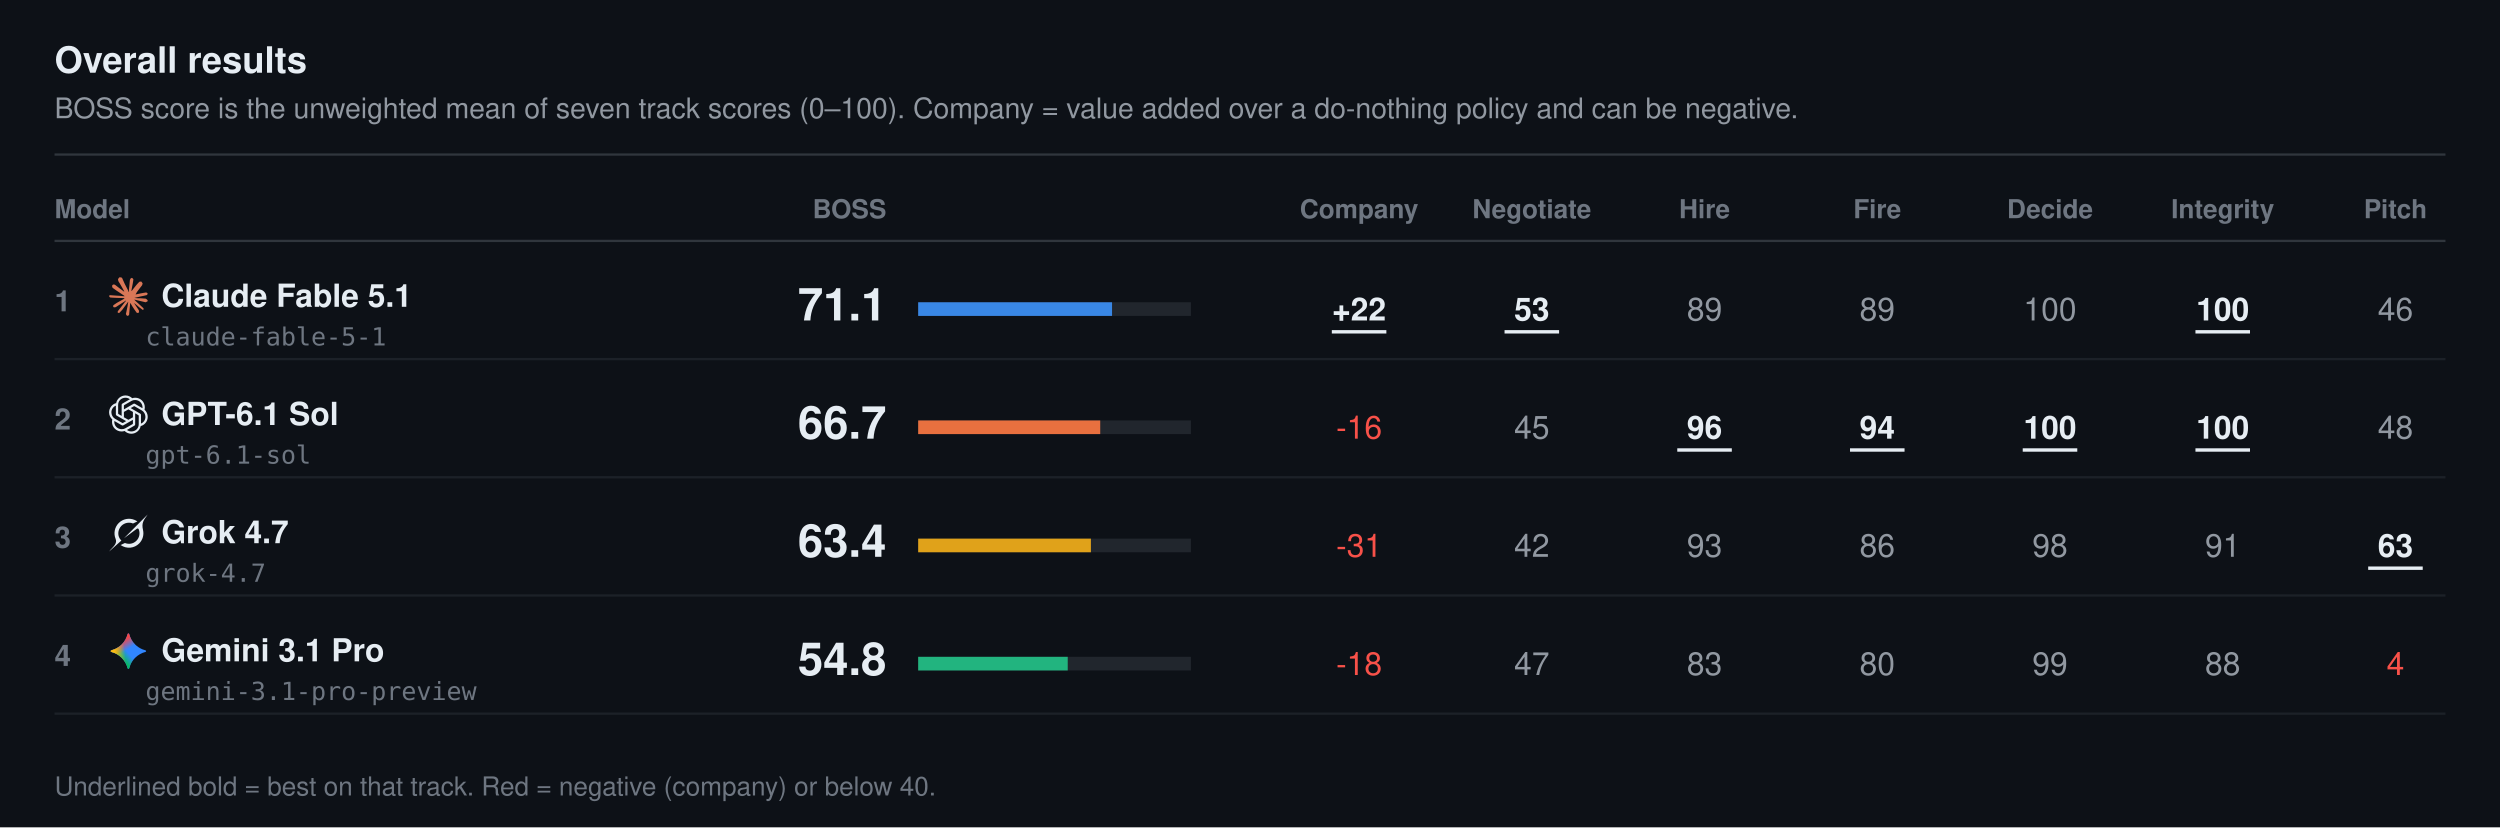
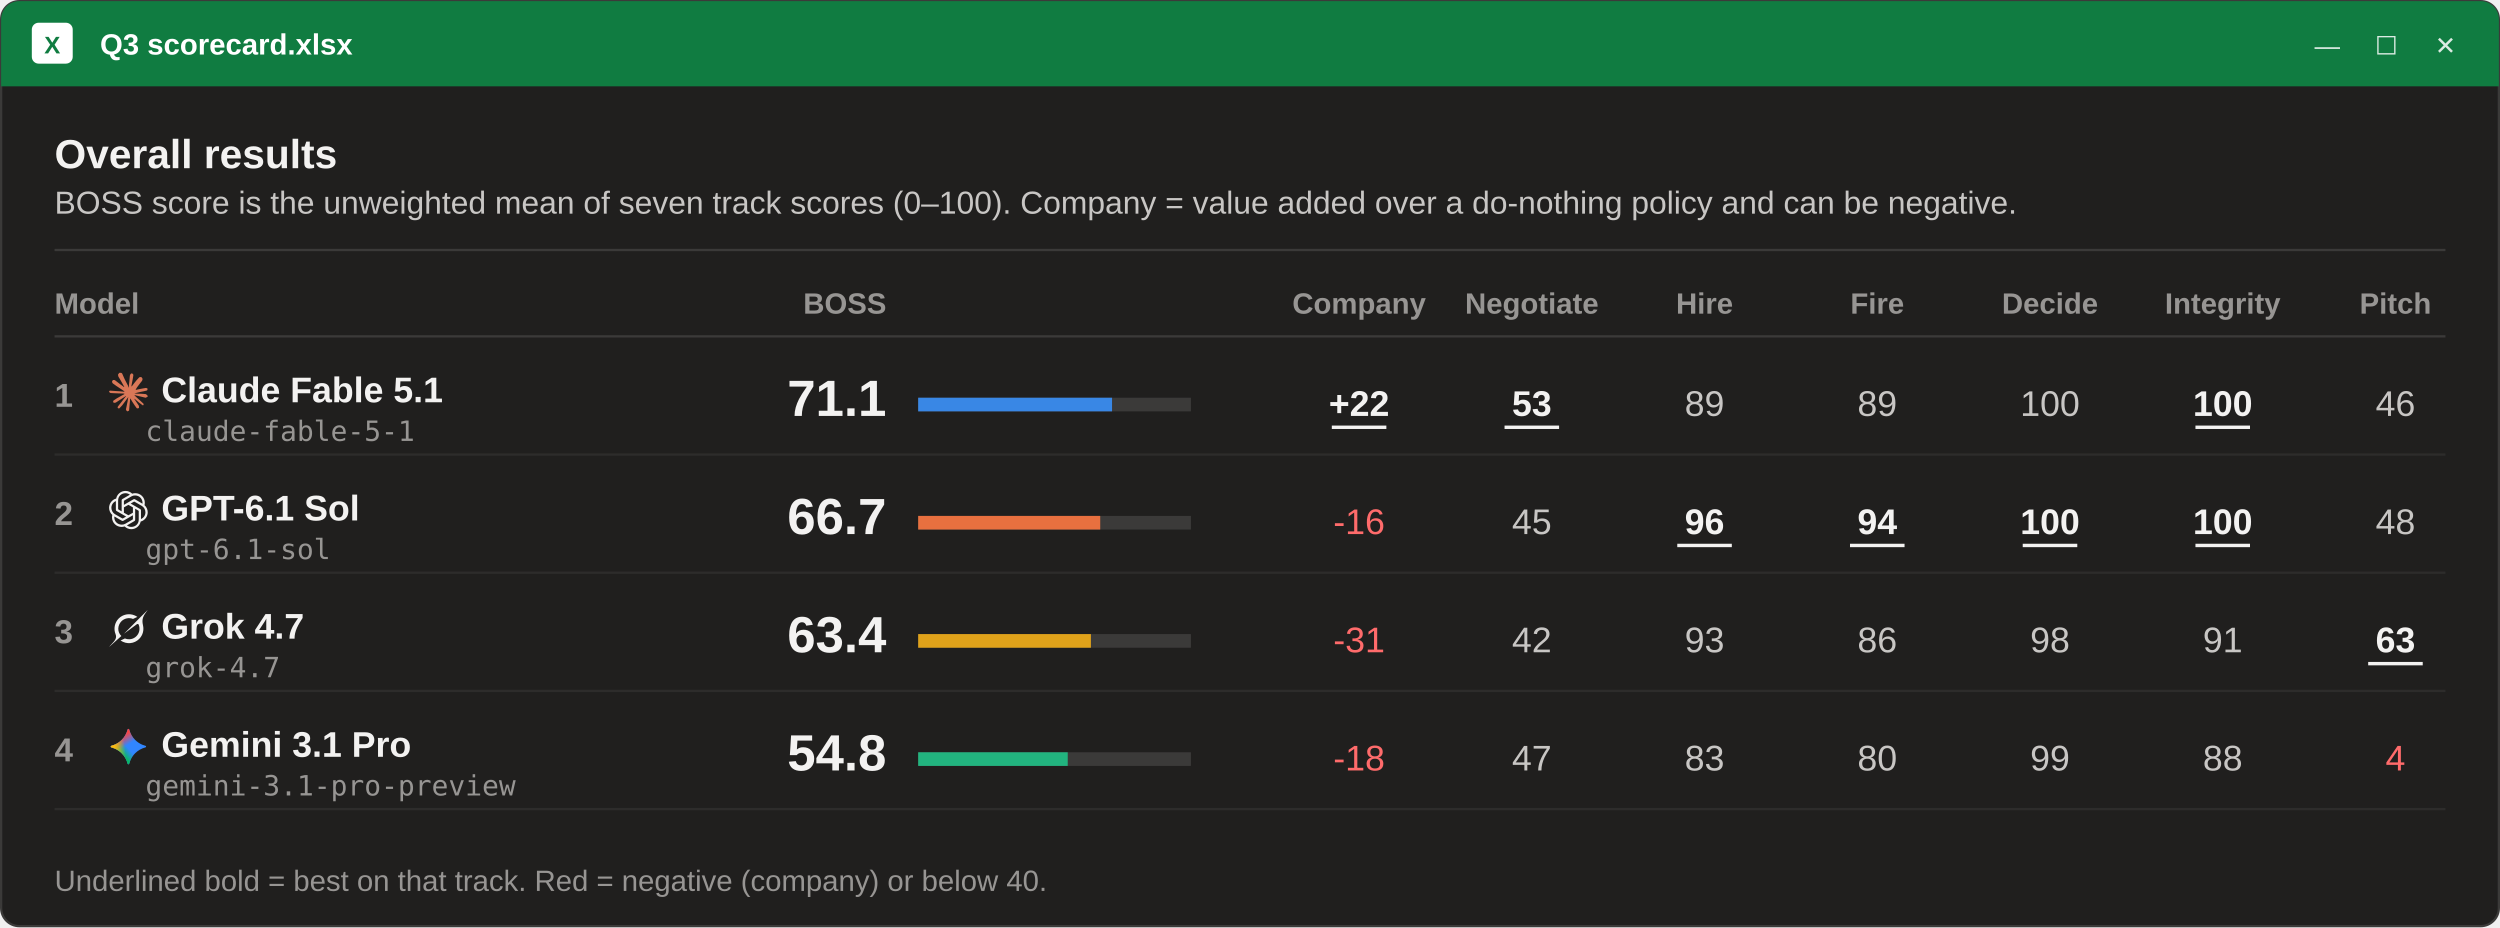
- <svg xmlns="http://www.w3.org/2000/svg" xmlns:xlink="http://www.w3.org/1999/xlink" width="1100" height="364" viewBox="0 0 1100 364" role="img" aria-label="Overall results">
+ <svg xmlns="http://www.w3.org/2000/svg" xmlns:xlink="http://www.w3.org/1999/xlink" width="1100" height="408" viewBox="0 0 1100 408" role="img" aria-label="Overall results">
  <defs>
    <symbol id="logo-claude" viewBox="0 0 24 24">
      <path d="M4.709 15.955l4.72-2.647.08-.23-.08-.128H9.2l-.79-.048-2.698-.073-2.339-.097-2.266-.122-.571-.121L0 11.784l.055-.352.48-.321.686.06 1.52.103 2.278.158 1.652.097 2.449.255h.389l.055-.157-.134-.098-.103-.097-2.358-1.596-2.552-1.688-1.336-.972-.724-.491-.364-.462-.158-1.008.656-.722.881.06.225.061.893.686 1.908 1.476 2.491 1.833.365.304.145-.103.019-.073-.164-.274-1.355-2.446-1.446-2.49-.644-1.032-.17-.619a2.97 2.97 0 01-.104-.729L6.283.134 6.696 0l.996.134.42.364.62 1.414 1.002 2.229 1.555 3.03.456.898.243.832.091.255h.158V9.01l.128-1.706.237-2.095.23-2.695.08-.76.376-.91.747-.492.584.28.48.685-.067.444-.286 1.851-.559 2.903-.364 1.942h.212l.243-.242.985-1.306 1.652-2.064.73-.82.85-.904.547-.431h1.033l.76 1.129-.34 1.166-1.064 1.347-.881 1.142-1.264 1.7-.79 1.36.073.11.188-.02 2.856-.606 1.543-.28 1.841-.315.833.388.091.395-.328.807-1.969.486-2.309.462-3.439.813-.042.03.049.061 1.549.146.662.036h1.622l3.02.225.79.522.474.638-.079.485-1.215.62-1.64-.389-3.829-.91-1.312-.329h-.182v.11l1.093 1.068 2.006 1.81 2.509 2.33.127.578-.322.455-.34-.049-2.205-1.657-.851-.747-1.926-1.62h-.128v.17l.444.649 2.345 3.521.122 1.08-.17.353-.608.213-.668-.122-1.374-1.925-1.415-2.167-1.143-1.943-.14.08-.674 7.254-.316.37-.729.28-.607-.461-.322-.747.322-1.476.389-1.924.315-1.53.286-1.9.17-.632-.012-.042-.14.018-1.434 1.967-2.18 2.945-1.726 1.845-.414.164-.717-.37.067-.662.401-.589 2.388-3.036 1.44-1.882.93-1.086-.006-.158h-.055L4.132 18.56l-1.13.146-.487-.456.061-.746.231-.243 1.908-1.312-.006.006z" fill="#D97757" fill-rule="nonzero" />
    </symbol>
    <symbol id="logo-gpt" viewBox="0 0 24 24">
-       <g fill="#e6edf3" fill-rule="evenodd">
+       <g fill="#f3f2f1" fill-rule="evenodd">
        <path d="M9.205 8.658v-2.26c0-.19.072-.333.238-.428l4.543-2.616c.619-.357 1.356-.523 2.117-.523 2.854 0 4.662 2.212 4.662 4.566 0 .167 0 .357-.024.547l-4.71-2.759a.797.797 0 00-.856 0l-5.97 3.473zm10.609 8.8V12.06c0-.333-.143-.57-.429-.737l-5.97-3.473 1.95-1.118a.433.433 0 01.476 0l4.543 2.617c1.309.76 2.189 2.378 2.189 3.948 0 1.808-1.07 3.473-2.76 4.163zM7.802 12.703l-1.95-1.142c-.167-.095-.239-.238-.239-.428V5.899c0-2.545 1.95-4.472 4.591-4.472 1 0 1.927.333 2.712.928L8.23 5.067c-.285.166-.428.404-.428.737v6.898zM12 15.128l-2.795-1.57v-3.33L12 8.658l2.795 1.57v3.33L12 15.128zm1.796 7.23c-1 0-1.927-.332-2.712-.927l4.686-2.712c.285-.166.428-.404.428-.737v-6.898l1.974 1.142c.167.095.238.238.238.428v5.233c0 2.545-1.974 4.472-4.614 4.472zm-5.637-5.303l-4.544-2.617c-1.308-.761-2.188-2.378-2.188-3.948A4.482 4.482 0 014.21 6.327v5.423c0 .333.143.571.428.738l5.947 3.449-1.95 1.118a.432.432 0 01-.476 0zm-.262 3.9c-2.688 0-4.662-2.021-4.662-4.519 0-.19.024-.38.047-.57l4.686 2.71c.286.167.571.167.856 0l5.97-3.448v2.26c0 .19-.07.333-.237.428l-4.543 2.616c-.619.357-1.356.523-2.117.523zm5.899 2.83a5.947 5.947 0 005.827-4.756C22.287 18.339 24 15.84 24 13.296c0-1.665-.713-3.282-1.998-4.448.119-.5.19-.999.19-1.498 0-3.401-2.759-5.947-5.946-5.947-.642 0-1.26.095-1.88.31A5.962 5.962 0 0010.205 0a5.947 5.947 0 00-5.827 4.757C1.713 5.447 0 7.945 0 10.49c0 1.666.713 3.283 1.998 4.448-.119.5-.19 1-.19 1.499 0 3.401 2.759 5.946 5.946 5.946.642 0 1.26-.095 1.88-.309a5.96 5.96 0 004.162 1.713z" />
      </g>
    </symbol>
    <symbol id="logo-gemini" viewBox="0 0 24 24">
      <path d="M20.616 10.835a14.147 14.147 0 01-4.45-3.001 14.111 14.111 0 01-3.678-6.452.503.503 0 00-.975 0 14.134 14.134 0 01-3.679 6.452 14.155 14.155 0 01-4.45 3.001c-.65.28-1.318.505-2.002.678a.502.502 0 000 .975c.684.172 1.35.397 2.002.677a14.147 14.147 0 014.45 3.001 14.112 14.112 0 013.679 6.453.502.502 0 00.975 0c.172-.685.397-1.351.677-2.003a14.145 14.145 0 013.001-4.45 14.113 14.113 0 016.453-3.678.503.503 0 000-.975 13.245 13.245 0 01-2.003-.678z" fill="#3186FF" />
      <path d="M20.616 10.835a14.147 14.147 0 01-4.45-3.001 14.111 14.111 0 01-3.678-6.452.503.503 0 00-.975 0 14.134 14.134 0 01-3.679 6.452 14.155 14.155 0 01-4.45 3.001c-.65.28-1.318.505-2.002.678a.502.502 0 000 .975c.684.172 1.35.397 2.002.677a14.147 14.147 0 014.45 3.001 14.112 14.112 0 013.679 6.453.502.502 0 00.975 0c.172-.685.397-1.351.677-2.003a14.145 14.145 0 013.001-4.45 14.113 14.113 0 016.453-3.678.503.503 0 000-.975 13.245 13.245 0 01-2.003-.678z" fill="url(#lobe-icons-gemini-0-_R_0_)" />
      <path d="M20.616 10.835a14.147 14.147 0 01-4.45-3.001 14.111 14.111 0 01-3.678-6.452.503.503 0 00-.975 0 14.134 14.134 0 01-3.679 6.452 14.155 14.155 0 01-4.45 3.001c-.65.28-1.318.505-2.002.678a.502.502 0 000 .975c.684.172 1.35.397 2.002.677a14.147 14.147 0 014.45 3.001 14.112 14.112 0 013.679 6.453.502.502 0 00.975 0c.172-.685.397-1.351.677-2.003a14.145 14.145 0 013.001-4.45 14.113 14.113 0 016.453-3.678.503.503 0 000-.975 13.245 13.245 0 01-2.003-.678z" fill="url(#lobe-icons-gemini-1-_R_0_)" />
      <path d="M20.616 10.835a14.147 14.147 0 01-4.45-3.001 14.111 14.111 0 01-3.678-6.452.503.503 0 00-.975 0 14.134 14.134 0 01-3.679 6.452 14.155 14.155 0 01-4.45 3.001c-.65.28-1.318.505-2.002.678a.502.502 0 000 .975c.684.172 1.35.397 2.002.677a14.147 14.147 0 014.45 3.001 14.112 14.112 0 013.679 6.453.502.502 0 00.975 0c.172-.685.397-1.351.677-2.003a14.145 14.145 0 013.001-4.45 14.113 14.113 0 016.453-3.678.503.503 0 000-.975 13.245 13.245 0 01-2.003-.678z" fill="url(#lobe-icons-gemini-2-_R_0_)" />
      <defs>
        <linearGradient gradientUnits="userSpaceOnUse" id="lobe-icons-gemini-0-_R_0_" x1="7" x2="11" y1="15.5" y2="12">
          <stop stop-color="#08B962" />
          <stop offset="1" stop-color="#08B962" stop-opacity="0" />
        </linearGradient>
        <linearGradient gradientUnits="userSpaceOnUse" id="lobe-icons-gemini-1-_R_0_" x1="8" x2="11.5" y1="5.5" y2="11">
          <stop stop-color="#F94543" />
          <stop offset="1" stop-color="#F94543" stop-opacity="0" />
        </linearGradient>
        <linearGradient gradientUnits="userSpaceOnUse" id="lobe-icons-gemini-2-_R_0_" x1="3.5" x2="17.5" y1="13.5" y2="12">
          <stop stop-color="#FABC12" />
          <stop offset=".46" stop-color="#FABC12" stop-opacity="0" />
        </linearGradient>
      </defs>
    </symbol>
    <symbol id="logo-grok" viewBox="0 0 24 24">
-       <g fill="#e6edf3" fill-rule="evenodd">
+       <g fill="#f3f2f1" fill-rule="evenodd">
        <path d="M9.27 15.29l7.978-5.897c.391-.29.95-.177 1.137.272.98 2.369.542 5.215-1.41 7.169-1.951 1.954-4.667 2.382-7.149 1.406l-2.711 1.257c3.889 2.661 8.611 2.003 11.562-.953 2.341-2.344 3.066-5.539 2.388-8.42l.006.007c-.983-4.232.242-5.924 2.75-9.383.06-.082.12-.164.179-.248l-3.301 3.305v-.01L9.267 15.292M7.623 16.723c-2.792-2.67-2.31-6.801.071-9.184 1.761-1.763 4.647-2.483 7.166-1.425l2.705-1.25a7.808 7.808 0 00-1.829-1A8.975 8.975 0 005.984 5.83c-2.533 2.536-3.33 6.436-1.962 9.764 1.022 2.487-.653 4.246-2.34 6.022-.599.63-1.199 1.259-1.682 1.925l7.62-6.815" />
      </g>
    </symbol>
  </defs>
-   <rect width="1100" height="364" fill="#0d1117" />
-   <text x="24.0" y="32.0" font-family="-apple-system,BlinkMacSystemFont,'Segoe UI','Helvetica Neue',Helvetica,Arial,sans-serif" font-size="16" font-weight="600" fill="#e6edf3" text-anchor="start">Overall results</text>
-   <text x="24.0" y="52.0" font-family="-apple-system,BlinkMacSystemFont,'Segoe UI','Helvetica Neue',Helvetica,Arial,sans-serif" font-size="12.5" font-weight="400" fill="#9198a1" text-anchor="start">BOSS score is the unweighted mean of seven track scores (0–100). Company = value added over a do-nothing policy and can be negative.</text>
-   <line x1="24.0" x2="1076.0" y1="68.0" y2="68.0" stroke="#30363d" stroke-width="1" />
-   <text x="24.0" y="96.0" font-family="-apple-system,BlinkMacSystemFont,'Segoe UI','Helvetica Neue',Helvetica,Arial,sans-serif" font-size="11.5" font-weight="600" fill="#6e7681" text-anchor="start">Model</text>
-   <text x="390.0" y="96.0" font-family="-apple-system,BlinkMacSystemFont,'Segoe UI','Helvetica Neue',Helvetica,Arial,sans-serif" font-size="11.5" font-weight="600" fill="#6e7681" text-anchor="end">BOSS</text>
-   <text x="598.0" y="96.0" font-family="-apple-system,BlinkMacSystemFont,'Segoe UI','Helvetica Neue',Helvetica,Arial,sans-serif" font-size="11.5" font-weight="600" fill="#6e7681" text-anchor="middle">Company</text>
-   <text x="674.0" y="96.0" font-family="-apple-system,BlinkMacSystemFont,'Segoe UI','Helvetica Neue',Helvetica,Arial,sans-serif" font-size="11.5" font-weight="600" fill="#6e7681" text-anchor="middle">Negotiate</text>
-   <text x="750.0" y="96.0" font-family="-apple-system,BlinkMacSystemFont,'Segoe UI','Helvetica Neue',Helvetica,Arial,sans-serif" font-size="11.5" font-weight="600" fill="#6e7681" text-anchor="middle">Hire</text>
-   <text x="826.0" y="96.0" font-family="-apple-system,BlinkMacSystemFont,'Segoe UI','Helvetica Neue',Helvetica,Arial,sans-serif" font-size="11.5" font-weight="600" fill="#6e7681" text-anchor="middle">Fire</text>
-   <text x="902.0" y="96.0" font-family="-apple-system,BlinkMacSystemFont,'Segoe UI','Helvetica Neue',Helvetica,Arial,sans-serif" font-size="11.5" font-weight="600" fill="#6e7681" text-anchor="middle">Decide</text>
-   <text x="978.0" y="96.0" font-family="-apple-system,BlinkMacSystemFont,'Segoe UI','Helvetica Neue',Helvetica,Arial,sans-serif" font-size="11.5" font-weight="600" fill="#6e7681" text-anchor="middle">Integrity</text>
-   <text x="1054.0" y="96.0" font-family="-apple-system,BlinkMacSystemFont,'Segoe UI','Helvetica Neue',Helvetica,Arial,sans-serif" font-size="11.5" font-weight="600" fill="#6e7681" text-anchor="middle">Pitch</text>
-   <line x1="24.0" x2="1076.0" y1="106.0" y2="106.0" stroke="#30363d" stroke-width="1" />
-   <text x="24.0" y="137.0" font-family="-apple-system,BlinkMacSystemFont,'Segoe UI','Helvetica Neue',Helvetica,Arial,sans-serif" font-size="13" font-weight="600" fill="#6e7681" text-anchor="start">1</text>
-   <use href="#logo-claude" xlink:href="#logo-claude" x="48.0" y="122.0" width="17" height="17" />
-   <text x="71.0" y="135.0" font-family="-apple-system,BlinkMacSystemFont,'Segoe UI','Helvetica Neue',Helvetica,Arial,sans-serif" font-size="14" font-weight="600" fill="#e6edf3" text-anchor="start">Claude Fable 5.1</text>
-   <text x="64.0" y="152.0" font-family="ui-monospace,SFMono-Regular,Menlo,Consolas,monospace" font-size="11" font-weight="400" fill="#6e7681" text-anchor="start">claude-fable-5-1</text>
-   <text x="390.0" y="141.0" font-family="-apple-system,BlinkMacSystemFont,'Segoe UI','Helvetica Neue',Helvetica,Arial,sans-serif" font-size="20" font-weight="700" fill="#e6edf3" text-anchor="end">71.1</text>
-   <rect x="404" y="133.0" width="120" height="6" fill="#21262d" />
-   <rect x="404" y="133.0" width="85.3" height="6" fill="#3987e5" />
-   <text x="598.0" y="141.0" font-family="-apple-system,BlinkMacSystemFont,'Segoe UI','Helvetica Neue',Helvetica,Arial,sans-serif" font-size="14" font-weight="700" fill="#e6edf3" text-anchor="middle">+22</text>
-   <line x1="586.0" x2="610.0" y1="146.0" y2="146.0" stroke="#e6edf3" stroke-width="1.5" />
-   <text x="674.0" y="141.0" font-family="-apple-system,BlinkMacSystemFont,'Segoe UI','Helvetica Neue',Helvetica,Arial,sans-serif" font-size="14" font-weight="700" fill="#e6edf3" text-anchor="middle">53</text>
-   <line x1="662.0" x2="686.0" y1="146.0" y2="146.0" stroke="#e6edf3" stroke-width="1.5" />
-   <text x="750.0" y="141.0" font-family="-apple-system,BlinkMacSystemFont,'Segoe UI','Helvetica Neue',Helvetica,Arial,sans-serif" font-size="14" font-weight="400" fill="#9198a1" text-anchor="middle">89</text>
-   <text x="826.0" y="141.0" font-family="-apple-system,BlinkMacSystemFont,'Segoe UI','Helvetica Neue',Helvetica,Arial,sans-serif" font-size="14" font-weight="400" fill="#9198a1" text-anchor="middle">89</text>
-   <text x="902.0" y="141.0" font-family="-apple-system,BlinkMacSystemFont,'Segoe UI','Helvetica Neue',Helvetica,Arial,sans-serif" font-size="14" font-weight="400" fill="#9198a1" text-anchor="middle">100</text>
-   <text x="978.0" y="141.0" font-family="-apple-system,BlinkMacSystemFont,'Segoe UI','Helvetica Neue',Helvetica,Arial,sans-serif" font-size="14" font-weight="700" fill="#e6edf3" text-anchor="middle">100</text>
-   <line x1="966.0" x2="990.0" y1="146.0" y2="146.0" stroke="#e6edf3" stroke-width="1.5" />
-   <text x="1054.0" y="141.0" font-family="-apple-system,BlinkMacSystemFont,'Segoe UI','Helvetica Neue',Helvetica,Arial,sans-serif" font-size="14" font-weight="400" fill="#9198a1" text-anchor="middle">46</text>
-   <line x1="24.0" x2="1076.0" y1="158.0" y2="158.0" stroke="#1c2128" stroke-width="1" />
-   <text x="24.0" y="189.0" font-family="-apple-system,BlinkMacSystemFont,'Segoe UI','Helvetica Neue',Helvetica,Arial,sans-serif" font-size="13" font-weight="600" fill="#6e7681" text-anchor="start">2</text>
-   <use href="#logo-gpt" xlink:href="#logo-gpt" x="48.0" y="174.0" width="17" height="17" />
-   <text x="71.0" y="187.0" font-family="-apple-system,BlinkMacSystemFont,'Segoe UI','Helvetica Neue',Helvetica,Arial,sans-serif" font-size="14" font-weight="600" fill="#e6edf3" text-anchor="start">GPT-6.1 Sol</text>
-   <text x="64.0" y="204.0" font-family="ui-monospace,SFMono-Regular,Menlo,Consolas,monospace" font-size="11" font-weight="400" fill="#6e7681" text-anchor="start">gpt-6.1-sol</text>
-   <text x="390.0" y="193.0" font-family="-apple-system,BlinkMacSystemFont,'Segoe UI','Helvetica Neue',Helvetica,Arial,sans-serif" font-size="20" font-weight="700" fill="#e6edf3" text-anchor="end">66.7</text>
-   <rect x="404" y="185.0" width="120" height="6" fill="#21262d" />
-   <rect x="404" y="185.0" width="80.1" height="6" fill="#e8703f" />
-   <text x="598.0" y="193.0" font-family="-apple-system,BlinkMacSystemFont,'Segoe UI','Helvetica Neue',Helvetica,Arial,sans-serif" font-size="14" font-weight="400" fill="#f85149" text-anchor="middle">-16</text>
-   <text x="674.0" y="193.0" font-family="-apple-system,BlinkMacSystemFont,'Segoe UI','Helvetica Neue',Helvetica,Arial,sans-serif" font-size="14" font-weight="400" fill="#9198a1" text-anchor="middle">45</text>
-   <text x="750.0" y="193.0" font-family="-apple-system,BlinkMacSystemFont,'Segoe UI','Helvetica Neue',Helvetica,Arial,sans-serif" font-size="14" font-weight="700" fill="#e6edf3" text-anchor="middle">96</text>
-   <line x1="738.0" x2="762.0" y1="198.0" y2="198.0" stroke="#e6edf3" stroke-width="1.5" />
-   <text x="826.0" y="193.0" font-family="-apple-system,BlinkMacSystemFont,'Segoe UI','Helvetica Neue',Helvetica,Arial,sans-serif" font-size="14" font-weight="700" fill="#e6edf3" text-anchor="middle">94</text>
-   <line x1="814.0" x2="838.0" y1="198.0" y2="198.0" stroke="#e6edf3" stroke-width="1.5" />
-   <text x="902.0" y="193.0" font-family="-apple-system,BlinkMacSystemFont,'Segoe UI','Helvetica Neue',Helvetica,Arial,sans-serif" font-size="14" font-weight="700" fill="#e6edf3" text-anchor="middle">100</text>
-   <line x1="890.0" x2="914.0" y1="198.0" y2="198.0" stroke="#e6edf3" stroke-width="1.5" />
-   <text x="978.0" y="193.0" font-family="-apple-system,BlinkMacSystemFont,'Segoe UI','Helvetica Neue',Helvetica,Arial,sans-serif" font-size="14" font-weight="700" fill="#e6edf3" text-anchor="middle">100</text>
-   <line x1="966.0" x2="990.0" y1="198.0" y2="198.0" stroke="#e6edf3" stroke-width="1.5" />
-   <text x="1054.0" y="193.0" font-family="-apple-system,BlinkMacSystemFont,'Segoe UI','Helvetica Neue',Helvetica,Arial,sans-serif" font-size="14" font-weight="400" fill="#9198a1" text-anchor="middle">48</text>
-   <line x1="24.0" x2="1076.0" y1="210.0" y2="210.0" stroke="#1c2128" stroke-width="1" />
-   <text x="24.0" y="241.0" font-family="-apple-system,BlinkMacSystemFont,'Segoe UI','Helvetica Neue',Helvetica,Arial,sans-serif" font-size="13" font-weight="600" fill="#6e7681" text-anchor="start">3</text>
-   <use href="#logo-grok" xlink:href="#logo-grok" x="48.0" y="226.0" width="17" height="17" />
-   <text x="71.0" y="239.0" font-family="-apple-system,BlinkMacSystemFont,'Segoe UI','Helvetica Neue',Helvetica,Arial,sans-serif" font-size="14" font-weight="600" fill="#e6edf3" text-anchor="start">Grok 4.7</text>
-   <text x="64.0" y="256.0" font-family="ui-monospace,SFMono-Regular,Menlo,Consolas,monospace" font-size="11" font-weight="400" fill="#6e7681" text-anchor="start">grok-4.7</text>
-   <text x="390.0" y="245.0" font-family="-apple-system,BlinkMacSystemFont,'Segoe UI','Helvetica Neue',Helvetica,Arial,sans-serif" font-size="20" font-weight="700" fill="#e6edf3" text-anchor="end">63.4</text>
-   <rect x="404" y="237.0" width="120" height="6" fill="#21262d" />
-   <rect x="404" y="237.0" width="76.0" height="6" fill="#e0a21a" />
-   <text x="598.0" y="245.0" font-family="-apple-system,BlinkMacSystemFont,'Segoe UI','Helvetica Neue',Helvetica,Arial,sans-serif" font-size="14" font-weight="400" fill="#f85149" text-anchor="middle">-31</text>
-   <text x="674.0" y="245.0" font-family="-apple-system,BlinkMacSystemFont,'Segoe UI','Helvetica Neue',Helvetica,Arial,sans-serif" font-size="14" font-weight="400" fill="#9198a1" text-anchor="middle">42</text>
-   <text x="750.0" y="245.0" font-family="-apple-system,BlinkMacSystemFont,'Segoe UI','Helvetica Neue',Helvetica,Arial,sans-serif" font-size="14" font-weight="400" fill="#9198a1" text-anchor="middle">93</text>
-   <text x="826.0" y="245.0" font-family="-apple-system,BlinkMacSystemFont,'Segoe UI','Helvetica Neue',Helvetica,Arial,sans-serif" font-size="14" font-weight="400" fill="#9198a1" text-anchor="middle">86</text>
-   <text x="902.0" y="245.0" font-family="-apple-system,BlinkMacSystemFont,'Segoe UI','Helvetica Neue',Helvetica,Arial,sans-serif" font-size="14" font-weight="400" fill="#9198a1" text-anchor="middle">98</text>
-   <text x="978.0" y="245.0" font-family="-apple-system,BlinkMacSystemFont,'Segoe UI','Helvetica Neue',Helvetica,Arial,sans-serif" font-size="14" font-weight="400" fill="#9198a1" text-anchor="middle">91</text>
-   <text x="1054.0" y="245.0" font-family="-apple-system,BlinkMacSystemFont,'Segoe UI','Helvetica Neue',Helvetica,Arial,sans-serif" font-size="14" font-weight="700" fill="#e6edf3" text-anchor="middle">63</text>
-   <line x1="1042.0" x2="1066.0" y1="250.0" y2="250.0" stroke="#e6edf3" stroke-width="1.5" />
-   <line x1="24.0" x2="1076.0" y1="262.0" y2="262.0" stroke="#1c2128" stroke-width="1" />
-   <text x="24.0" y="293.0" font-family="-apple-system,BlinkMacSystemFont,'Segoe UI','Helvetica Neue',Helvetica,Arial,sans-serif" font-size="13" font-weight="600" fill="#6e7681" text-anchor="start">4</text>
-   <use href="#logo-gemini" xlink:href="#logo-gemini" x="48.0" y="278.0" width="17" height="17" />
-   <text x="71.0" y="291.0" font-family="-apple-system,BlinkMacSystemFont,'Segoe UI','Helvetica Neue',Helvetica,Arial,sans-serif" font-size="14" font-weight="600" fill="#e6edf3" text-anchor="start">Gemini 3.1 Pro</text>
-   <text x="64.0" y="308.0" font-family="ui-monospace,SFMono-Regular,Menlo,Consolas,monospace" font-size="11" font-weight="400" fill="#6e7681" text-anchor="start">gemini-3.1-pro-preview</text>
-   <text x="390.0" y="297.0" font-family="-apple-system,BlinkMacSystemFont,'Segoe UI','Helvetica Neue',Helvetica,Arial,sans-serif" font-size="20" font-weight="700" fill="#e6edf3" text-anchor="end">54.8</text>
-   <rect x="404" y="289.0" width="120" height="6" fill="#21262d" />
-   <rect x="404" y="289.0" width="65.8" height="6" fill="#22b47f" />
-   <text x="598.0" y="297.0" font-family="-apple-system,BlinkMacSystemFont,'Segoe UI','Helvetica Neue',Helvetica,Arial,sans-serif" font-size="14" font-weight="400" fill="#f85149" text-anchor="middle">-18</text>
-   <text x="674.0" y="297.0" font-family="-apple-system,BlinkMacSystemFont,'Segoe UI','Helvetica Neue',Helvetica,Arial,sans-serif" font-size="14" font-weight="400" fill="#9198a1" text-anchor="middle">47</text>
-   <text x="750.0" y="297.0" font-family="-apple-system,BlinkMacSystemFont,'Segoe UI','Helvetica Neue',Helvetica,Arial,sans-serif" font-size="14" font-weight="400" fill="#9198a1" text-anchor="middle">83</text>
-   <text x="826.0" y="297.0" font-family="-apple-system,BlinkMacSystemFont,'Segoe UI','Helvetica Neue',Helvetica,Arial,sans-serif" font-size="14" font-weight="400" fill="#9198a1" text-anchor="middle">80</text>
-   <text x="902.0" y="297.0" font-family="-apple-system,BlinkMacSystemFont,'Segoe UI','Helvetica Neue',Helvetica,Arial,sans-serif" font-size="14" font-weight="400" fill="#9198a1" text-anchor="middle">99</text>
-   <text x="978.0" y="297.0" font-family="-apple-system,BlinkMacSystemFont,'Segoe UI','Helvetica Neue',Helvetica,Arial,sans-serif" font-size="14" font-weight="400" fill="#9198a1" text-anchor="middle">88</text>
-   <text x="1054.0" y="297.0" font-family="-apple-system,BlinkMacSystemFont,'Segoe UI','Helvetica Neue',Helvetica,Arial,sans-serif" font-size="14" font-weight="400" fill="#f85149" text-anchor="middle">4</text>
-   <line x1="24.0" x2="1076.0" y1="314.0" y2="314.0" stroke="#1c2128" stroke-width="1" />
-   <text x="24.0" y="350.0" font-family="-apple-system,BlinkMacSystemFont,'Segoe UI','Helvetica Neue',Helvetica,Arial,sans-serif" font-size="11.5" font-weight="400" fill="#6e7681" text-anchor="start">Underlined bold = best on that track. Red = negative (company) or below 40.</text>
+   <rect x="0.5" y="0.5" width="1099" height="407" rx="8" fill="#201f1e" stroke="#3b3a39" />
+   <path d="M8.5 0.5 H1091.5 A8 8 0 0 1 1099.5 8.5 V38 H0.5 V8.5 A8 8 0 0 1 8.5 0.5 Z" fill="#107c41" />
+   <rect x="14" y="10" width="18" height="18" rx="3" fill="#ffffff" />
+   <text x="23.0" y="23.5" font-family="'Segoe UI',Aptos,-apple-system,BlinkMacSystemFont,'Helvetica Neue',Arial,sans-serif" font-size="10.6" font-weight="800" fill="#107c41" text-anchor="middle">X</text>
+   <text x="44.0" y="24.0" font-family="'Segoe UI',Aptos,-apple-system,BlinkMacSystemFont,'Helvetica Neue',Arial,sans-serif" font-size="12.9" font-weight="600" fill="#ffffff" text-anchor="start">Q3 scorecard.xlsx</text>
+   <text x="1024.0" y="24.0" font-family="'Segoe UI',Aptos,-apple-system,BlinkMacSystemFont,'Helvetica Neue',Arial,sans-serif" font-size="11.2" font-weight="400" fill="#ffffff" text-anchor="middle" opacity="0.85">—</text>
+   <text x="1050.0" y="24.0" font-family="'Segoe UI',Aptos,-apple-system,BlinkMacSystemFont,'Helvetica Neue',Arial,sans-serif" font-size="11.2" font-weight="400" fill="#ffffff" text-anchor="middle" opacity="0.85">☐</text>
+   <text x="1076.0" y="24.0" font-family="'Segoe UI',Aptos,-apple-system,BlinkMacSystemFont,'Helvetica Neue',Arial,sans-serif" font-size="11.2" font-weight="400" fill="#ffffff" text-anchor="middle" opacity="0.85">✕</text>
+   <g transform="translate(0,42)">
+     <text x="24.0" y="32.0" font-family="'Segoe UI',Aptos,-apple-system,BlinkMacSystemFont,'Helvetica Neue',Arial,sans-serif" font-size="17.9" font-weight="600" fill="#f3f2f1" text-anchor="start">Overall results</text>
+     <text x="24.0" y="52.0" font-family="'Segoe UI',Aptos,-apple-system,BlinkMacSystemFont,'Helvetica Neue',Arial,sans-serif" font-size="14.0" font-weight="400" fill="#c8c6c4" text-anchor="start">BOSS score is the unweighted mean of seven track scores (0–100). Company = value added over a do-nothing policy and can be negative.</text>
+     <line x1="24.0" x2="1076.0" y1="68.0" y2="68.0" stroke="#3b3a39" stroke-width="1" />
+     <text x="24.0" y="96.0" font-family="'Segoe UI',Aptos,-apple-system,BlinkMacSystemFont,'Helvetica Neue',Arial,sans-serif" font-size="12.9" font-weight="600" fill="#979593" text-anchor="start">Model</text>
+     <text x="390.0" y="96.0" font-family="'Segoe UI',Aptos,-apple-system,BlinkMacSystemFont,'Helvetica Neue',Arial,sans-serif" font-size="12.9" font-weight="600" fill="#979593" text-anchor="end">BOSS</text>
+     <text x="598.0" y="96.0" font-family="'Segoe UI',Aptos,-apple-system,BlinkMacSystemFont,'Helvetica Neue',Arial,sans-serif" font-size="12.9" font-weight="600" fill="#979593" text-anchor="middle">Company</text>
+     <text x="674.0" y="96.0" font-family="'Segoe UI',Aptos,-apple-system,BlinkMacSystemFont,'Helvetica Neue',Arial,sans-serif" font-size="12.9" font-weight="600" fill="#979593" text-anchor="middle">Negotiate</text>
+     <text x="750.0" y="96.0" font-family="'Segoe UI',Aptos,-apple-system,BlinkMacSystemFont,'Helvetica Neue',Arial,sans-serif" font-size="12.9" font-weight="600" fill="#979593" text-anchor="middle">Hire</text>
+     <text x="826.0" y="96.0" font-family="'Segoe UI',Aptos,-apple-system,BlinkMacSystemFont,'Helvetica Neue',Arial,sans-serif" font-size="12.9" font-weight="600" fill="#979593" text-anchor="middle">Fire</text>
+     <text x="902.0" y="96.0" font-family="'Segoe UI',Aptos,-apple-system,BlinkMacSystemFont,'Helvetica Neue',Arial,sans-serif" font-size="12.9" font-weight="600" fill="#979593" text-anchor="middle">Decide</text>
+     <text x="978.0" y="96.0" font-family="'Segoe UI',Aptos,-apple-system,BlinkMacSystemFont,'Helvetica Neue',Arial,sans-serif" font-size="12.9" font-weight="600" fill="#979593" text-anchor="middle">Integrity</text>
+     <text x="1054.0" y="96.0" font-family="'Segoe UI',Aptos,-apple-system,BlinkMacSystemFont,'Helvetica Neue',Arial,sans-serif" font-size="12.9" font-weight="600" fill="#979593" text-anchor="middle">Pitch</text>
+     <line x1="24.0" x2="1076.0" y1="106.0" y2="106.0" stroke="#3b3a39" stroke-width="1" />
+     <text x="24.0" y="137.0" font-family="'Segoe UI',Aptos,-apple-system,BlinkMacSystemFont,'Helvetica Neue',Arial,sans-serif" font-size="14.6" font-weight="600" fill="#979593" text-anchor="start">1</text>
+     <use href="#logo-claude" xlink:href="#logo-claude" x="48.0" y="122.0" width="17" height="17" />
+     <text x="71.0" y="135.0" font-family="'Segoe UI',Aptos,-apple-system,BlinkMacSystemFont,'Helvetica Neue',Arial,sans-serif" font-size="15.7" font-weight="600" fill="#f3f2f1" text-anchor="start">Claude Fable 5.1</text>
+     <text x="64.0" y="152.0" font-family="ui-monospace,SFMono-Regular,Menlo,Consolas,monospace" font-size="12.3" font-weight="400" fill="#979593" text-anchor="start">claude-fable-5-1</text>
+     <text x="390.0" y="141.0" font-family="'Segoe UI',Aptos,-apple-system,BlinkMacSystemFont,'Helvetica Neue',Arial,sans-serif" font-size="22.4" font-weight="700" fill="#f3f2f1" text-anchor="end">71.1</text>
+     <rect x="404" y="133.0" width="120" height="6" fill="#3b3a39" />
+     <rect x="404" y="133.0" width="85.3" height="6" fill="#3987e5" />
+     <text x="598.0" y="141.0" font-family="'Segoe UI',Aptos,-apple-system,BlinkMacSystemFont,'Helvetica Neue',Arial,sans-serif" font-size="15.7" font-weight="700" fill="#f3f2f1" text-anchor="middle">+22</text>
+     <line x1="586.0" x2="610.0" y1="146.0" y2="146.0" stroke="#f3f2f1" stroke-width="1.5" />
+     <text x="674.0" y="141.0" font-family="'Segoe UI',Aptos,-apple-system,BlinkMacSystemFont,'Helvetica Neue',Arial,sans-serif" font-size="15.7" font-weight="700" fill="#f3f2f1" text-anchor="middle">53</text>
+     <line x1="662.0" x2="686.0" y1="146.0" y2="146.0" stroke="#f3f2f1" stroke-width="1.5" />
+     <text x="750.0" y="141.0" font-family="'Segoe UI',Aptos,-apple-system,BlinkMacSystemFont,'Helvetica Neue',Arial,sans-serif" font-size="15.7" font-weight="400" fill="#c8c6c4" text-anchor="middle">89</text>
+     <text x="826.0" y="141.0" font-family="'Segoe UI',Aptos,-apple-system,BlinkMacSystemFont,'Helvetica Neue',Arial,sans-serif" font-size="15.7" font-weight="400" fill="#c8c6c4" text-anchor="middle">89</text>
+     <text x="902.0" y="141.0" font-family="'Segoe UI',Aptos,-apple-system,BlinkMacSystemFont,'Helvetica Neue',Arial,sans-serif" font-size="15.7" font-weight="400" fill="#c8c6c4" text-anchor="middle">100</text>
+     <text x="978.0" y="141.0" font-family="'Segoe UI',Aptos,-apple-system,BlinkMacSystemFont,'Helvetica Neue',Arial,sans-serif" font-size="15.7" font-weight="700" fill="#f3f2f1" text-anchor="middle">100</text>
+     <line x1="966.0" x2="990.0" y1="146.0" y2="146.0" stroke="#f3f2f1" stroke-width="1.5" />
+     <text x="1054.0" y="141.0" font-family="'Segoe UI',Aptos,-apple-system,BlinkMacSystemFont,'Helvetica Neue',Arial,sans-serif" font-size="15.7" font-weight="400" fill="#c8c6c4" text-anchor="middle">46</text>
+     <line x1="24.0" x2="1076.0" y1="158.0" y2="158.0" stroke="#2d2c2b" stroke-width="1" />
+     <text x="24.0" y="189.0" font-family="'Segoe UI',Aptos,-apple-system,BlinkMacSystemFont,'Helvetica Neue',Arial,sans-serif" font-size="14.6" font-weight="600" fill="#979593" text-anchor="start">2</text>
+     <use href="#logo-gpt" xlink:href="#logo-gpt" x="48.0" y="174.0" width="17" height="17" />
+     <text x="71.0" y="187.0" font-family="'Segoe UI',Aptos,-apple-system,BlinkMacSystemFont,'Helvetica Neue',Arial,sans-serif" font-size="15.7" font-weight="600" fill="#f3f2f1" text-anchor="start">GPT-6.1 Sol</text>
+     <text x="64.0" y="204.0" font-family="ui-monospace,SFMono-Regular,Menlo,Consolas,monospace" font-size="12.3" font-weight="400" fill="#979593" text-anchor="start">gpt-6.1-sol</text>
+     <text x="390.0" y="193.0" font-family="'Segoe UI',Aptos,-apple-system,BlinkMacSystemFont,'Helvetica Neue',Arial,sans-serif" font-size="22.4" font-weight="700" fill="#f3f2f1" text-anchor="end">66.7</text>
+     <rect x="404" y="185.0" width="120" height="6" fill="#3b3a39" />
+     <rect x="404" y="185.0" width="80.1" height="6" fill="#e8703f" />
+     <text x="598.0" y="193.0" font-family="'Segoe UI',Aptos,-apple-system,BlinkMacSystemFont,'Helvetica Neue',Arial,sans-serif" font-size="15.7" font-weight="400" fill="#ff6b6b" text-anchor="middle">-16</text>
+     <text x="674.0" y="193.0" font-family="'Segoe UI',Aptos,-apple-system,BlinkMacSystemFont,'Helvetica Neue',Arial,sans-serif" font-size="15.7" font-weight="400" fill="#c8c6c4" text-anchor="middle">45</text>
+     <text x="750.0" y="193.0" font-family="'Segoe UI',Aptos,-apple-system,BlinkMacSystemFont,'Helvetica Neue',Arial,sans-serif" font-size="15.7" font-weight="700" fill="#f3f2f1" text-anchor="middle">96</text>
+     <line x1="738.0" x2="762.0" y1="198.0" y2="198.0" stroke="#f3f2f1" stroke-width="1.5" />
+     <text x="826.0" y="193.0" font-family="'Segoe UI',Aptos,-apple-system,BlinkMacSystemFont,'Helvetica Neue',Arial,sans-serif" font-size="15.7" font-weight="700" fill="#f3f2f1" text-anchor="middle">94</text>
+     <line x1="814.0" x2="838.0" y1="198.0" y2="198.0" stroke="#f3f2f1" stroke-width="1.5" />
+     <text x="902.0" y="193.0" font-family="'Segoe UI',Aptos,-apple-system,BlinkMacSystemFont,'Helvetica Neue',Arial,sans-serif" font-size="15.7" font-weight="700" fill="#f3f2f1" text-anchor="middle">100</text>
+     <line x1="890.0" x2="914.0" y1="198.0" y2="198.0" stroke="#f3f2f1" stroke-width="1.5" />
+     <text x="978.0" y="193.0" font-family="'Segoe UI',Aptos,-apple-system,BlinkMacSystemFont,'Helvetica Neue',Arial,sans-serif" font-size="15.7" font-weight="700" fill="#f3f2f1" text-anchor="middle">100</text>
+     <line x1="966.0" x2="990.0" y1="198.0" y2="198.0" stroke="#f3f2f1" stroke-width="1.5" />
+     <text x="1054.0" y="193.0" font-family="'Segoe UI',Aptos,-apple-system,BlinkMacSystemFont,'Helvetica Neue',Arial,sans-serif" font-size="15.7" font-weight="400" fill="#c8c6c4" text-anchor="middle">48</text>
+     <line x1="24.0" x2="1076.0" y1="210.0" y2="210.0" stroke="#2d2c2b" stroke-width="1" />
+     <text x="24.0" y="241.0" font-family="'Segoe UI',Aptos,-apple-system,BlinkMacSystemFont,'Helvetica Neue',Arial,sans-serif" font-size="14.6" font-weight="600" fill="#979593" text-anchor="start">3</text>
+     <use href="#logo-grok" xlink:href="#logo-grok" x="48.0" y="226.0" width="17" height="17" />
+     <text x="71.0" y="239.0" font-family="'Segoe UI',Aptos,-apple-system,BlinkMacSystemFont,'Helvetica Neue',Arial,sans-serif" font-size="15.7" font-weight="600" fill="#f3f2f1" text-anchor="start">Grok 4.7</text>
+     <text x="64.0" y="256.0" font-family="ui-monospace,SFMono-Regular,Menlo,Consolas,monospace" font-size="12.3" font-weight="400" fill="#979593" text-anchor="start">grok-4.7</text>
+     <text x="390.0" y="245.0" font-family="'Segoe UI',Aptos,-apple-system,BlinkMacSystemFont,'Helvetica Neue',Arial,sans-serif" font-size="22.4" font-weight="700" fill="#f3f2f1" text-anchor="end">63.4</text>
+     <rect x="404" y="237.0" width="120" height="6" fill="#3b3a39" />
+     <rect x="404" y="237.0" width="76.0" height="6" fill="#e0a21a" />
+     <text x="598.0" y="245.0" font-family="'Segoe UI',Aptos,-apple-system,BlinkMacSystemFont,'Helvetica Neue',Arial,sans-serif" font-size="15.7" font-weight="400" fill="#ff6b6b" text-anchor="middle">-31</text>
+     <text x="674.0" y="245.0" font-family="'Segoe UI',Aptos,-apple-system,BlinkMacSystemFont,'Helvetica Neue',Arial,sans-serif" font-size="15.7" font-weight="400" fill="#c8c6c4" text-anchor="middle">42</text>
+     <text x="750.0" y="245.0" font-family="'Segoe UI',Aptos,-apple-system,BlinkMacSystemFont,'Helvetica Neue',Arial,sans-serif" font-size="15.7" font-weight="400" fill="#c8c6c4" text-anchor="middle">93</text>
+     <text x="826.0" y="245.0" font-family="'Segoe UI',Aptos,-apple-system,BlinkMacSystemFont,'Helvetica Neue',Arial,sans-serif" font-size="15.7" font-weight="400" fill="#c8c6c4" text-anchor="middle">86</text>
+     <text x="902.0" y="245.0" font-family="'Segoe UI',Aptos,-apple-system,BlinkMacSystemFont,'Helvetica Neue',Arial,sans-serif" font-size="15.7" font-weight="400" fill="#c8c6c4" text-anchor="middle">98</text>
+     <text x="978.0" y="245.0" font-family="'Segoe UI',Aptos,-apple-system,BlinkMacSystemFont,'Helvetica Neue',Arial,sans-serif" font-size="15.7" font-weight="400" fill="#c8c6c4" text-anchor="middle">91</text>
+     <text x="1054.0" y="245.0" font-family="'Segoe UI',Aptos,-apple-system,BlinkMacSystemFont,'Helvetica Neue',Arial,sans-serif" font-size="15.7" font-weight="700" fill="#f3f2f1" text-anchor="middle">63</text>
+     <line x1="1042.0" x2="1066.0" y1="250.0" y2="250.0" stroke="#f3f2f1" stroke-width="1.5" />
+     <line x1="24.0" x2="1076.0" y1="262.0" y2="262.0" stroke="#2d2c2b" stroke-width="1" />
+     <text x="24.0" y="293.0" font-family="'Segoe UI',Aptos,-apple-system,BlinkMacSystemFont,'Helvetica Neue',Arial,sans-serif" font-size="14.6" font-weight="600" fill="#979593" text-anchor="start">4</text>
+     <use href="#logo-gemini" xlink:href="#logo-gemini" x="48.0" y="278.0" width="17" height="17" />
+     <text x="71.0" y="291.0" font-family="'Segoe UI',Aptos,-apple-system,BlinkMacSystemFont,'Helvetica Neue',Arial,sans-serif" font-size="15.7" font-weight="600" fill="#f3f2f1" text-anchor="start">Gemini 3.1 Pro</text>
+     <text x="64.0" y="308.0" font-family="ui-monospace,SFMono-Regular,Menlo,Consolas,monospace" font-size="12.3" font-weight="400" fill="#979593" text-anchor="start">gemini-3.1-pro-preview</text>
+     <text x="390.0" y="297.0" font-family="'Segoe UI',Aptos,-apple-system,BlinkMacSystemFont,'Helvetica Neue',Arial,sans-serif" font-size="22.4" font-weight="700" fill="#f3f2f1" text-anchor="end">54.8</text>
+     <rect x="404" y="289.0" width="120" height="6" fill="#3b3a39" />
+     <rect x="404" y="289.0" width="65.8" height="6" fill="#22b47f" />
+     <text x="598.0" y="297.0" font-family="'Segoe UI',Aptos,-apple-system,BlinkMacSystemFont,'Helvetica Neue',Arial,sans-serif" font-size="15.7" font-weight="400" fill="#ff6b6b" text-anchor="middle">-18</text>
+     <text x="674.0" y="297.0" font-family="'Segoe UI',Aptos,-apple-system,BlinkMacSystemFont,'Helvetica Neue',Arial,sans-serif" font-size="15.7" font-weight="400" fill="#c8c6c4" text-anchor="middle">47</text>
+     <text x="750.0" y="297.0" font-family="'Segoe UI',Aptos,-apple-system,BlinkMacSystemFont,'Helvetica Neue',Arial,sans-serif" font-size="15.7" font-weight="400" fill="#c8c6c4" text-anchor="middle">83</text>
+     <text x="826.0" y="297.0" font-family="'Segoe UI',Aptos,-apple-system,BlinkMacSystemFont,'Helvetica Neue',Arial,sans-serif" font-size="15.7" font-weight="400" fill="#c8c6c4" text-anchor="middle">80</text>
+     <text x="902.0" y="297.0" font-family="'Segoe UI',Aptos,-apple-system,BlinkMacSystemFont,'Helvetica Neue',Arial,sans-serif" font-size="15.7" font-weight="400" fill="#c8c6c4" text-anchor="middle">99</text>
+     <text x="978.0" y="297.0" font-family="'Segoe UI',Aptos,-apple-system,BlinkMacSystemFont,'Helvetica Neue',Arial,sans-serif" font-size="15.7" font-weight="400" fill="#c8c6c4" text-anchor="middle">88</text>
+     <text x="1054.0" y="297.0" font-family="'Segoe UI',Aptos,-apple-system,BlinkMacSystemFont,'Helvetica Neue',Arial,sans-serif" font-size="15.7" font-weight="400" fill="#ff6b6b" text-anchor="middle">4</text>
+     <line x1="24.0" x2="1076.0" y1="314.0" y2="314.0" stroke="#2d2c2b" stroke-width="1" />
+     <text x="24.0" y="350.0" font-family="'Segoe UI',Aptos,-apple-system,BlinkMacSystemFont,'Helvetica Neue',Arial,sans-serif" font-size="12.9" font-weight="400" fill="#979593" text-anchor="start">Underlined bold = best on that track. Red = negative (company) or below 40.</text>
+   </g>
</svg>
